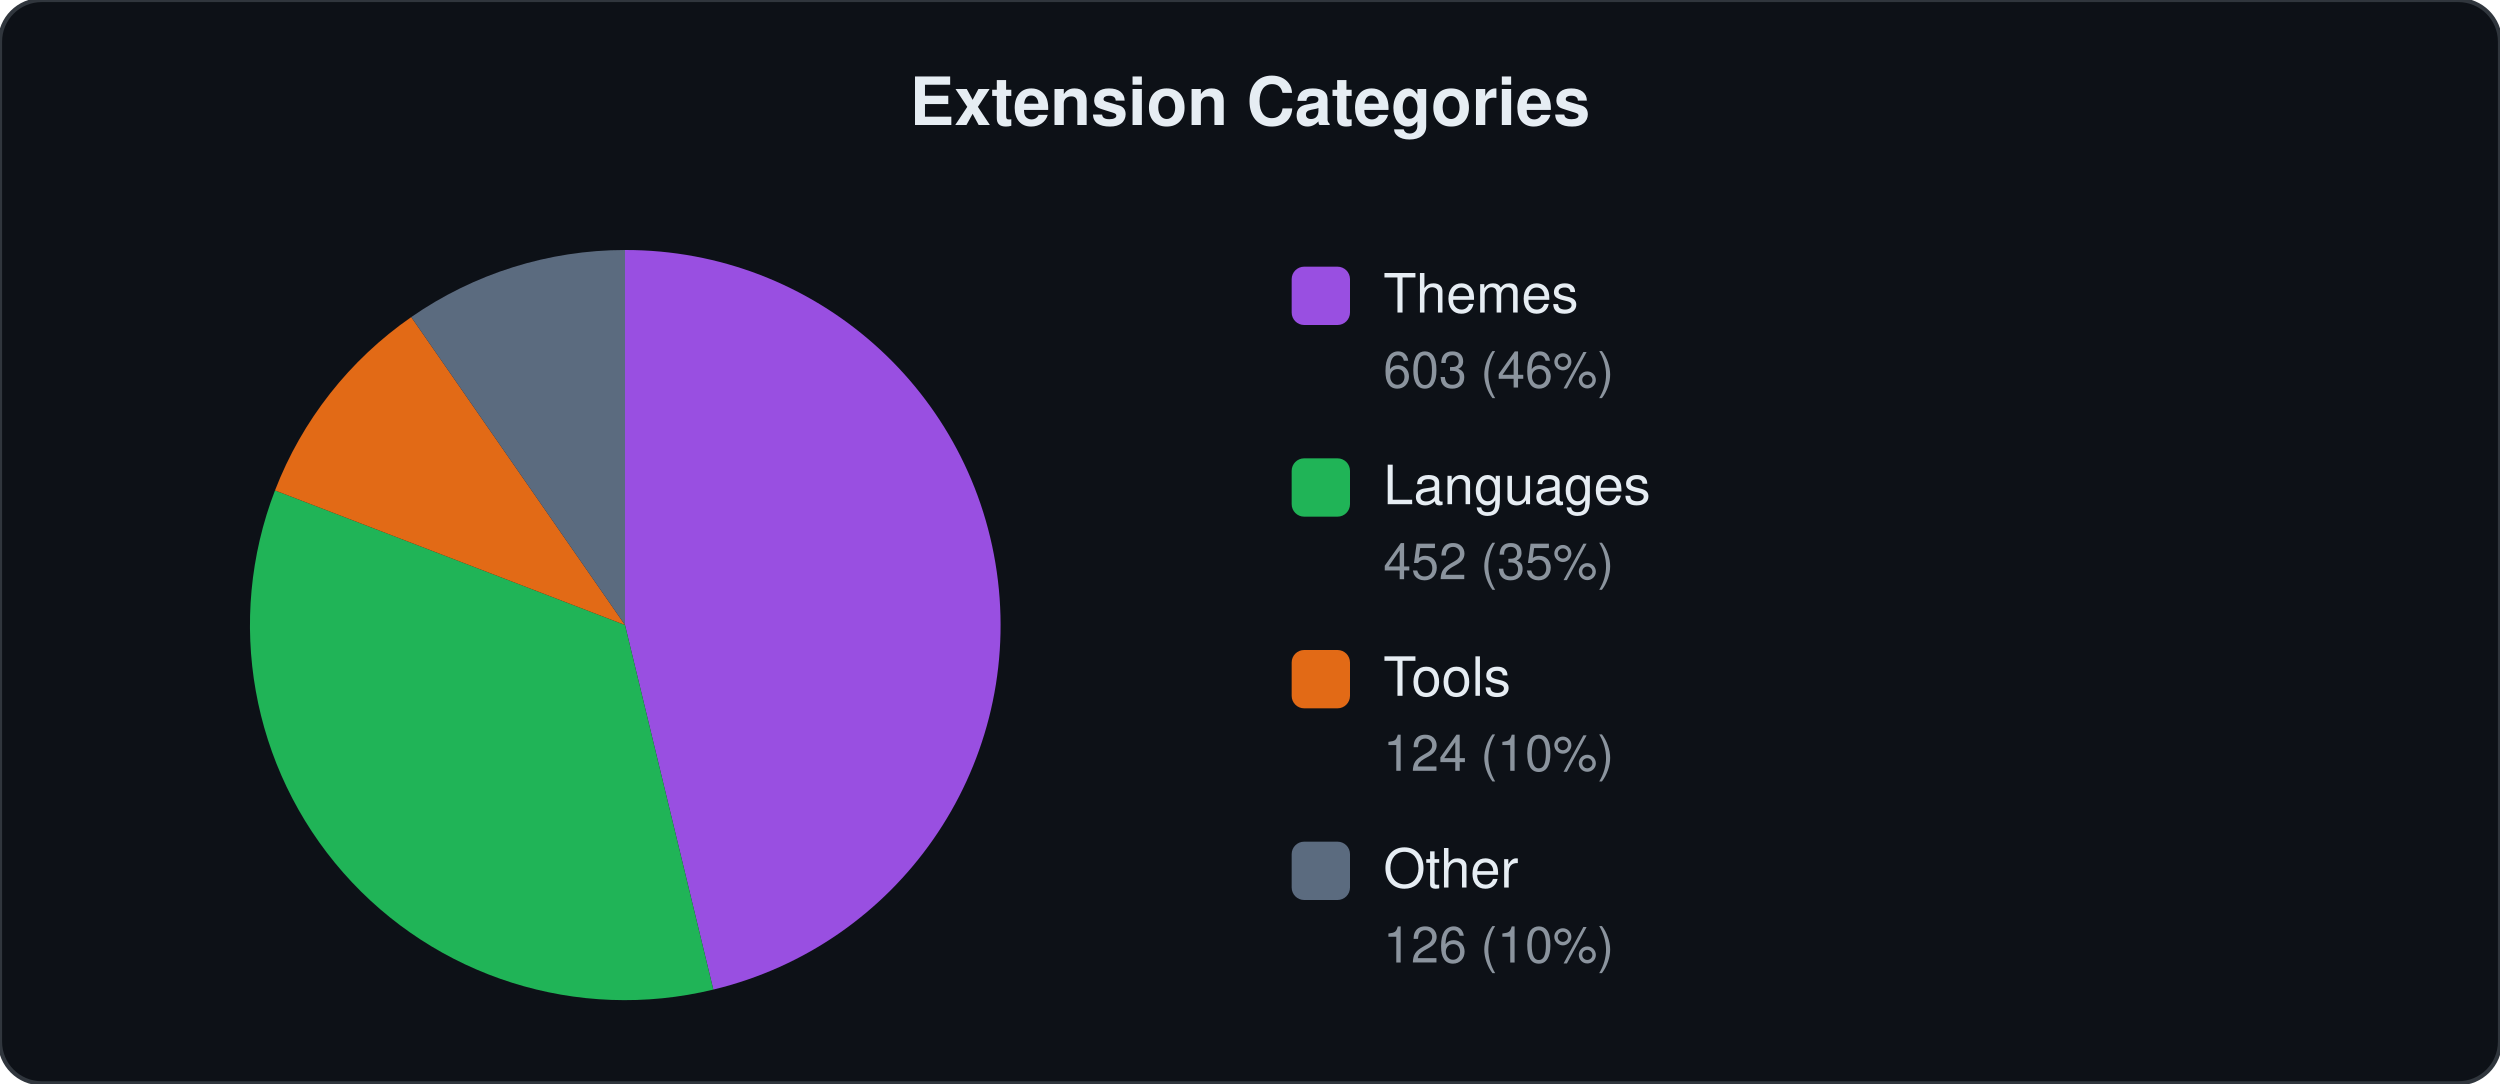
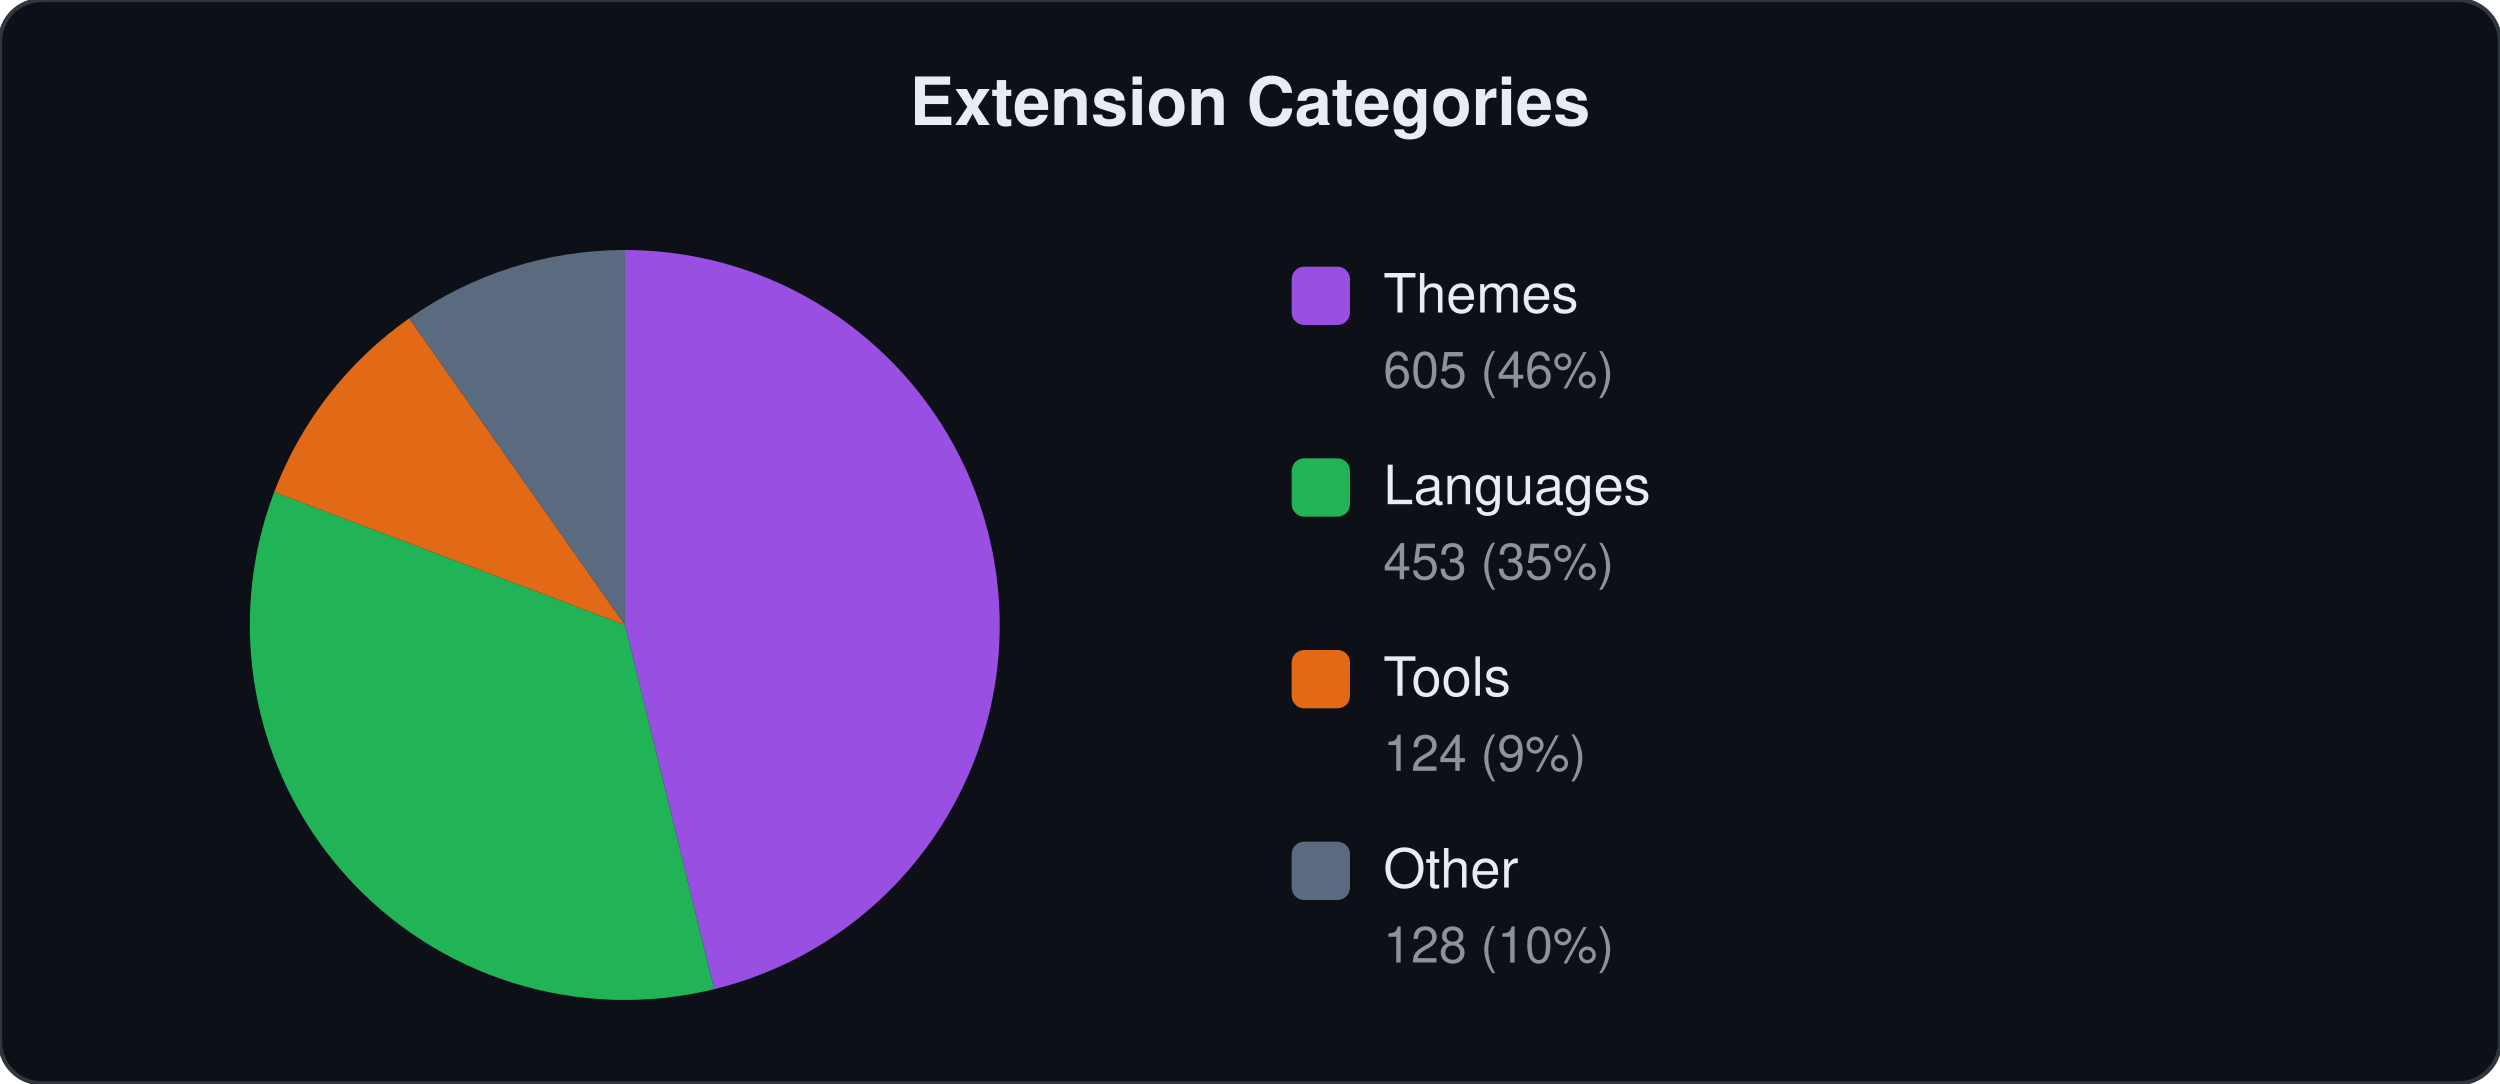
<svg xmlns="http://www.w3.org/2000/svg" viewBox="0 0 600 260" width="600" height="260">
  <style>text{font-family:-apple-system,BlinkMacSystemFont,"Segoe UI",Helvetica,Arial,sans-serif;fill:#e6edf3}.label{font-size:13px}.count{font-size:12px;fill:#8b949e}.title{font-size:16px;font-weight:600}</style>
  <rect width="600" height="260" rx="10" fill="#0d1117" stroke="#30363d" stroke-width="1" />
  <text x="300" y="30" text-anchor="middle" class="title">Extension Categories</text>
-   <path d="M150.0,150.0 L150.0,60.0 A90,90 0 0,1 171.2,237.5 Z" fill="#a855f7" opacity="0.9" />
-   <path d="M150.0,150.0 L171.2,237.5 A90,90 0 0,1 66.0,117.7 Z" fill="#22c55e" opacity="0.9" />
-   <path d="M150.0,150.0 L66.0,117.7 A90,90 0 0,1 98.7,76.1 Z" fill="#f97316" opacity="0.9" />
-   <path d="M150.0,150.0 L98.7,76.1 A90,90 0 0,1 150.0,60.0 Z" fill="#64748b" opacity="0.9" />
+   <path d="M150.0,150.0 L150.0,60.0 A90,90 0 0,1 171.4,237.4 Z" fill="#a855f7" opacity="0.9" />
+   <path d="M150.0,150.0 L171.4,237.4 A90,90 0 0,1 65.8,118.1 Z" fill="#22c55e" opacity="0.9" />
+   <path d="M150.0,150.0 L65.8,118.1 A90,90 0 0,1 98.2,76.4 Z" fill="#f97316" opacity="0.9" />
+   <path d="M150.0,150.0 L98.2,76.4 A90,90 0 0,1 150.0,60.0 Z" fill="#64748b" opacity="0.9" />
  <rect x="310" y="64" width="14" height="14" rx="3" fill="#a855f7" opacity="0.9" />
  <text x="332" y="75" class="label">Themes</text>
-   <text x="332" y="93" class="count">603 (46%)</text>
+   <text x="332" y="93" class="count">605 (46%)</text>
  <rect x="310" y="110" width="14" height="14" rx="3" fill="#22c55e" opacity="0.9" />
  <text x="332" y="121" class="label">Languages</text>
-   <text x="332" y="139" class="count">452 (35%)</text>
+   <text x="332" y="139" class="count">453 (35%)</text>
  <rect x="310" y="156" width="14" height="14" rx="3" fill="#f97316" opacity="0.9" />
  <text x="332" y="167" class="label">Tools</text>
-   <text x="332" y="185" class="count">124 (10%)</text>
+   <text x="332" y="185" class="count">124 (9%)</text>
  <rect x="310" y="202" width="14" height="14" rx="3" fill="#64748b" opacity="0.9" />
  <text x="332" y="213" class="label">Other</text>
-   <text x="332" y="231" class="count">126 (10%)</text>
+   <text x="332" y="231" class="count">128 (10%)</text>
</svg>
